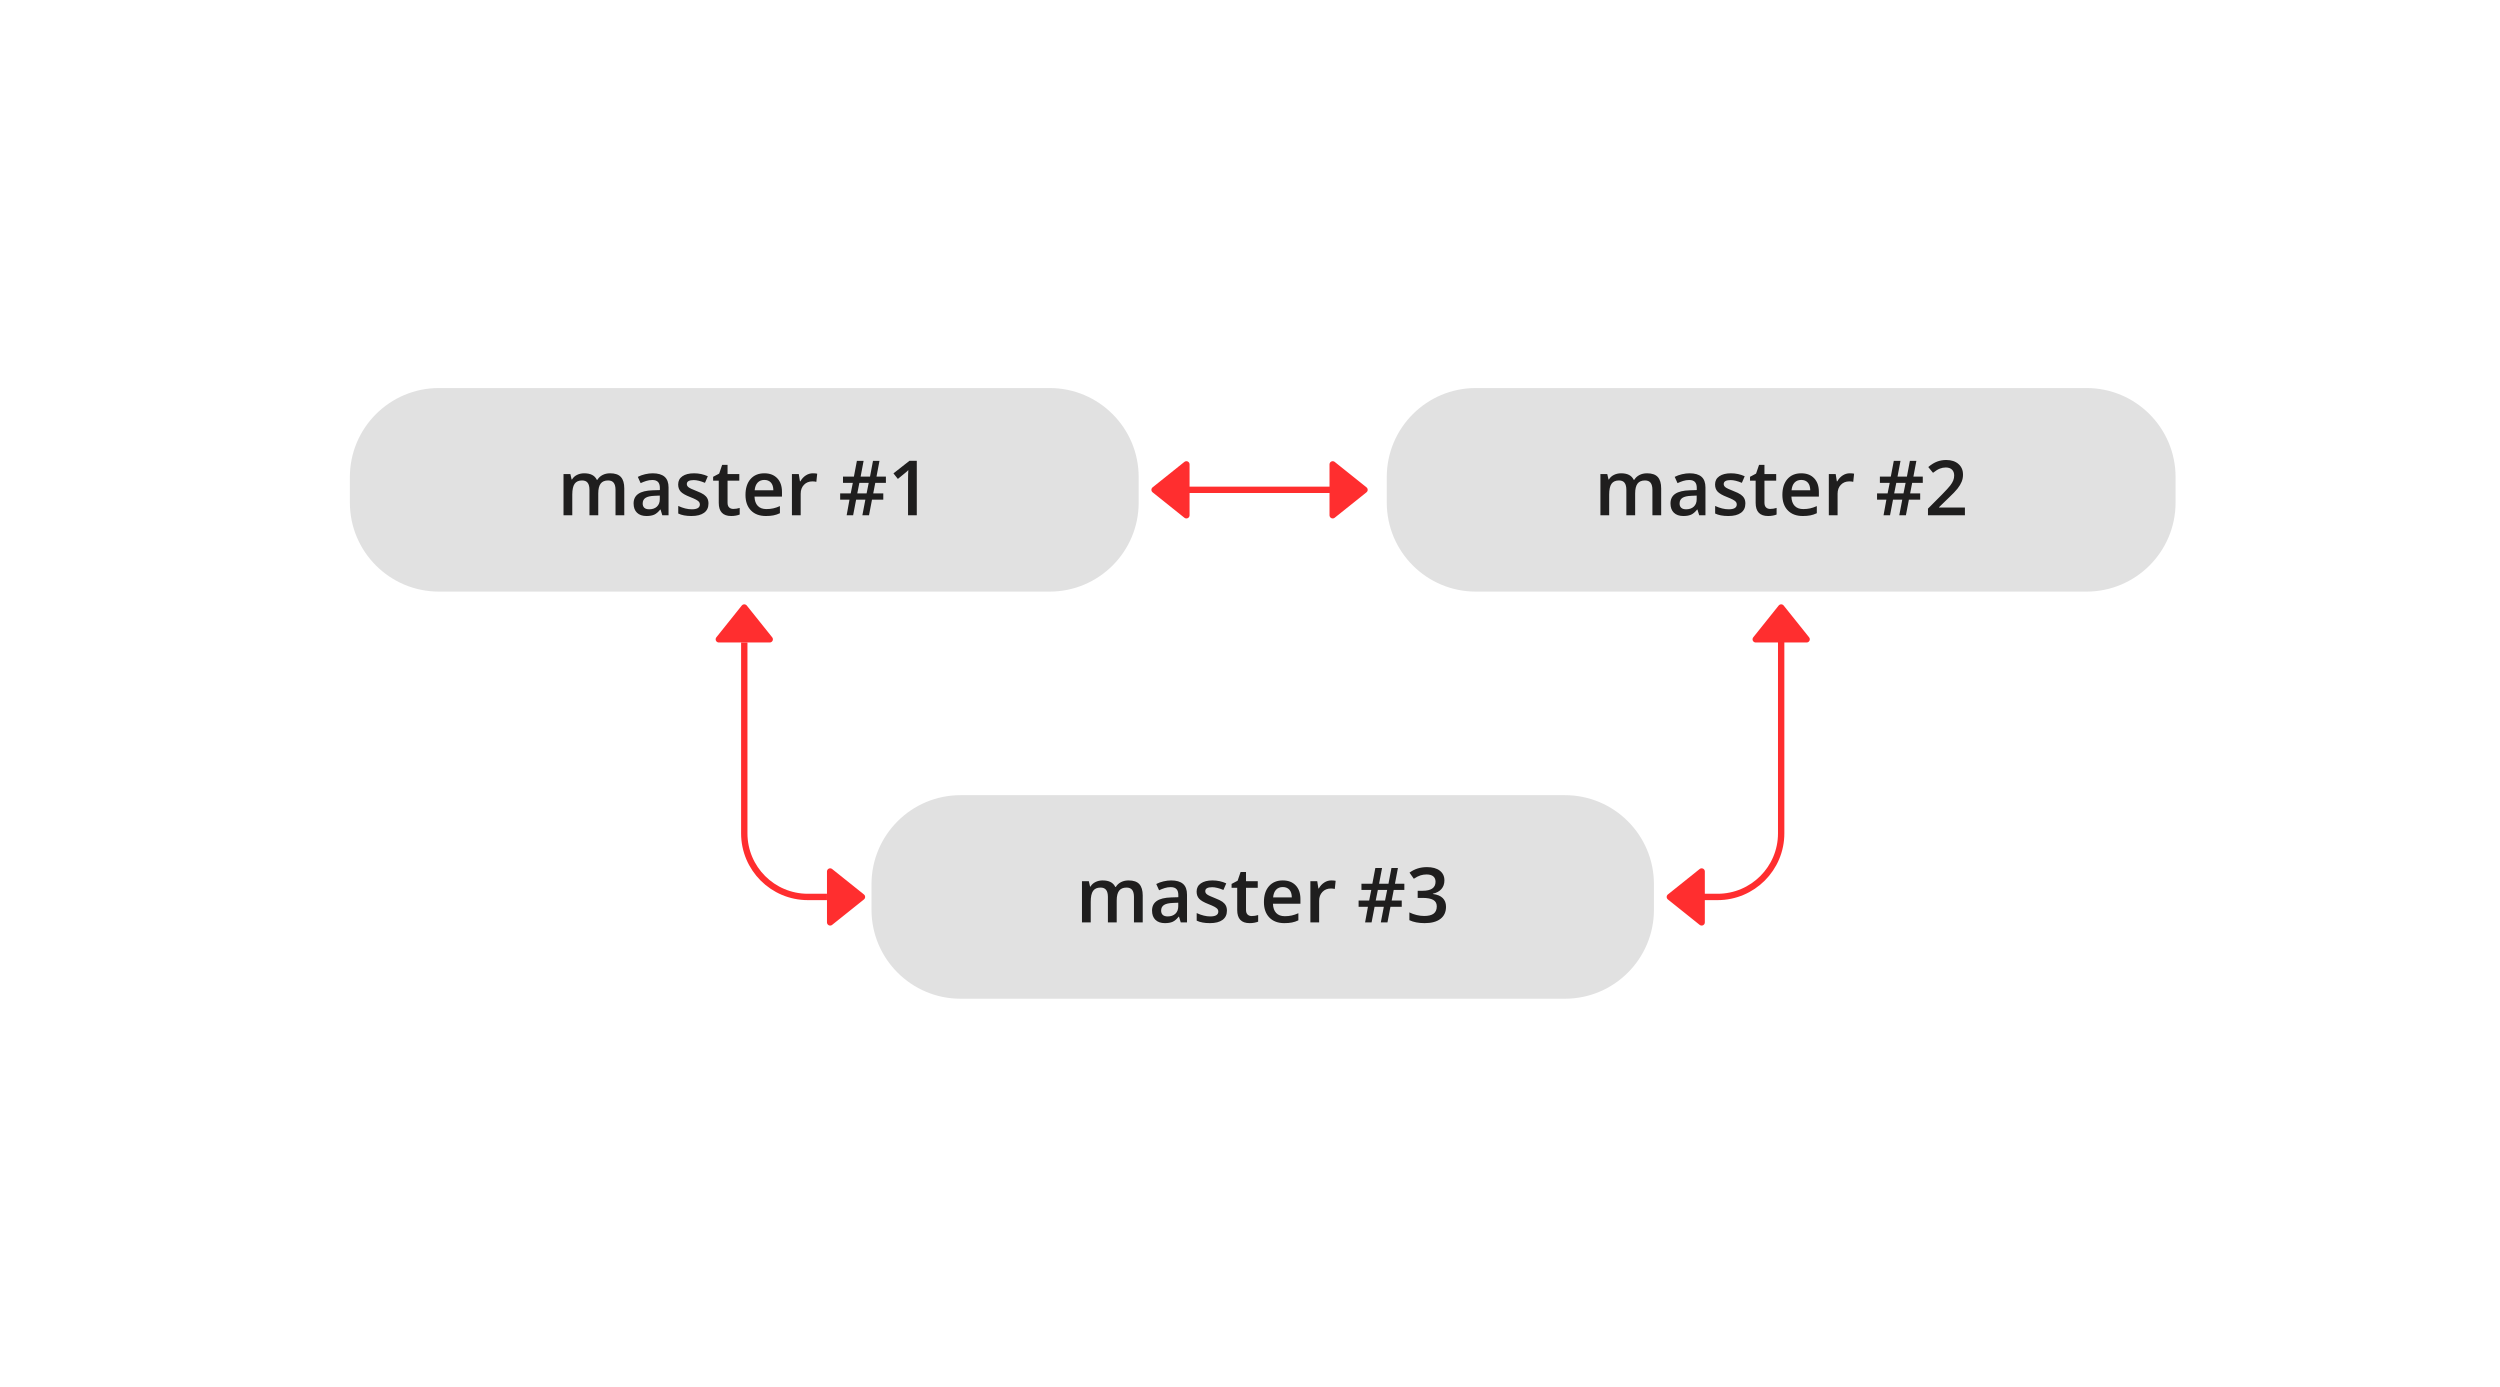
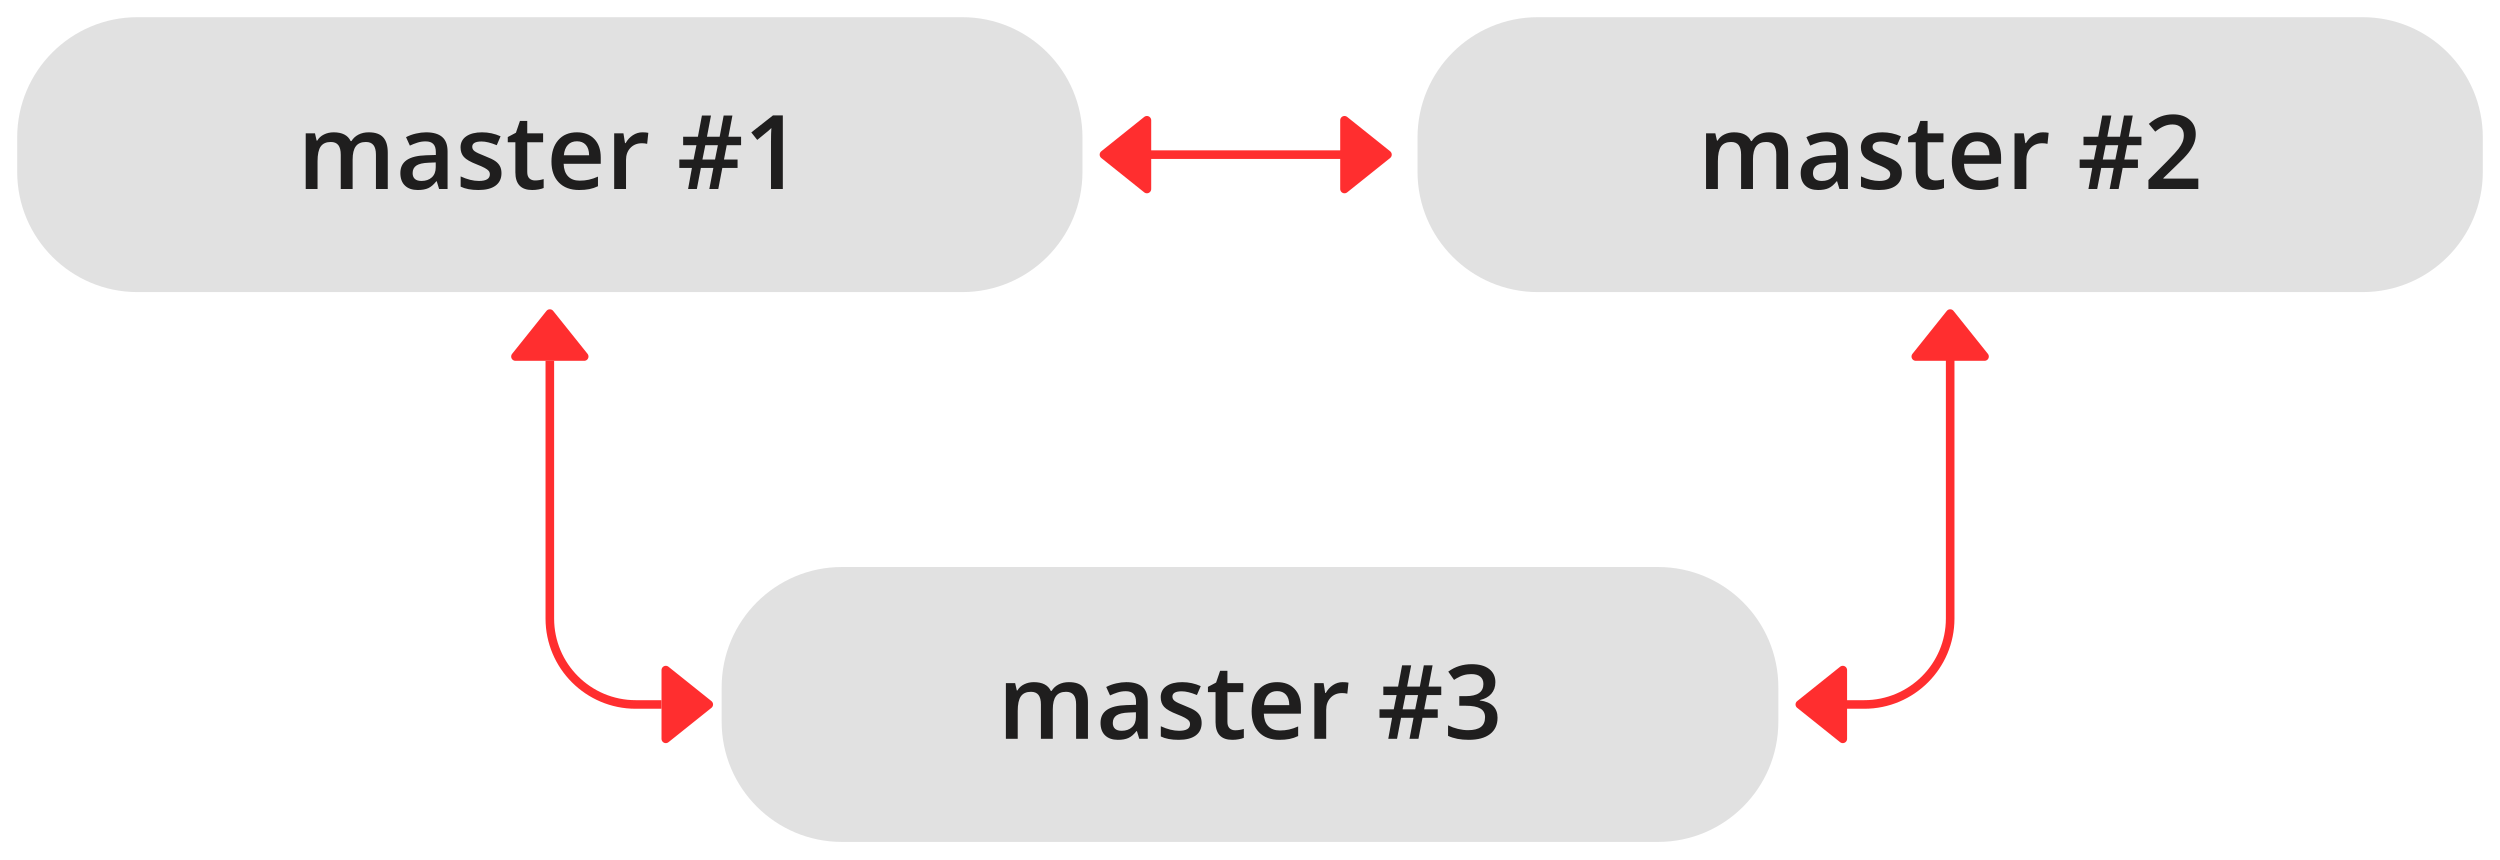
- <svg xmlns="http://www.w3.org/2000/svg" width="393px" height="218px" viewBox="0 0 393 218" version="1.1">
+ <svg xmlns="http://www.w3.org/2000/svg" width="291px" height="100px" viewBox="0 0 291 100" version="1.1">
  <defs />
  <g id="Page-1" stroke="none" stroke-width="1" fill="none" fill-rule="evenodd">
    <g id="mm-3m-mesh-copy">
-       <g id="Round_block-Copy-24" transform="translate(137, 125)">
+       <g id="Round_block-Copy-24" transform="translate(84, 66)">
        <rect id="Rectangle-Copy-14" fill="#E1E1E1" x="0" y="0" width="123" height="32" rx="14" />
        <path d="M38.546,20 L37.163,20 L37.163,16.004 C37.163,15.508 37.069,15.138 36.882,14.894 C36.694,14.649 36.401,14.527 36.003,14.527 C35.472,14.527 35.082,14.7 34.834,15.046 C34.586,15.392 34.462,15.967 34.462,16.771 L34.462,20 L33.085,20 L33.085,13.52 L34.163,13.52 L34.356,14.369 L34.427,14.369 C34.606,14.061 34.867,13.822 35.209,13.654 C35.551,13.486 35.927,13.402 36.337,13.402 C37.333,13.402 37.993,13.742 38.317,14.422 L38.411,14.422 C38.603,14.102 38.872,13.852 39.22,13.672 C39.567,13.492 39.966,13.402 40.415,13.402 C41.188,13.402 41.752,13.598 42.105,13.988 C42.459,14.379 42.636,14.975 42.636,15.775 L42.636,20 L41.259,20 L41.259,16.004 C41.259,15.508 41.164,15.138 40.975,14.894 C40.785,14.649 40.491,14.527 40.093,14.527 C39.558,14.527 39.166,14.694 38.918,15.028 C38.67,15.362 38.546,15.875 38.546,16.566 L38.546,20 Z M48.612,20 L48.337,19.098 L48.29,19.098 C47.978,19.492 47.663,19.761 47.347,19.903 C47.03,20.046 46.624,20.117 46.128,20.117 C45.491,20.117 44.994,19.945 44.637,19.602 C44.279,19.258 44.101,18.771 44.101,18.143 C44.101,17.475 44.349,16.971 44.845,16.631 C45.341,16.291 46.097,16.105 47.112,16.074 L48.231,16.039 L48.231,15.693 C48.231,15.279 48.135,14.97 47.941,14.765 C47.748,14.56 47.448,14.457 47.042,14.457 C46.71,14.457 46.392,14.506 46.087,14.604 C45.782,14.701 45.489,14.816 45.208,14.949 L44.763,13.965 C45.114,13.781 45.499,13.642 45.917,13.546 C46.335,13.45 46.729,13.402 47.101,13.402 C47.925,13.402 48.547,13.582 48.967,13.941 C49.387,14.301 49.597,14.865 49.597,15.635 L49.597,20 L48.612,20 Z M46.562,19.062 C47.062,19.062 47.463,18.923 47.766,18.644 C48.068,18.364 48.22,17.973 48.22,17.469 L48.22,16.906 L47.388,16.941 C46.739,16.965 46.268,17.073 45.973,17.267 C45.678,17.46 45.53,17.756 45.53,18.154 C45.53,18.443 45.616,18.667 45.788,18.825 C45.96,18.983 46.218,19.062 46.562,19.062 Z M55.872,18.154 C55.872,18.787 55.642,19.272 55.181,19.61 C54.72,19.948 54.06,20.117 53.2,20.117 C52.337,20.117 51.644,19.986 51.12,19.725 L51.12,18.535 C51.882,18.887 52.591,19.062 53.247,19.062 C54.095,19.062 54.519,18.807 54.519,18.295 C54.519,18.131 54.472,17.994 54.378,17.885 C54.284,17.775 54.13,17.662 53.915,17.545 C53.7,17.428 53.401,17.295 53.019,17.146 C52.272,16.857 51.768,16.568 51.504,16.279 C51.24,15.99 51.108,15.615 51.108,15.154 C51.108,14.6 51.332,14.169 51.779,13.862 C52.227,13.556 52.835,13.402 53.604,13.402 C54.366,13.402 55.087,13.557 55.767,13.865 L55.321,14.902 C54.622,14.613 54.034,14.469 53.558,14.469 C52.831,14.469 52.468,14.676 52.468,15.09 C52.468,15.293 52.562,15.465 52.752,15.605 C52.941,15.746 53.354,15.939 53.991,16.186 C54.526,16.393 54.915,16.582 55.157,16.754 C55.399,16.926 55.579,17.124 55.696,17.349 C55.813,17.573 55.872,17.842 55.872,18.154 Z M59.774,19.004 C60.11,19.004 60.446,18.951 60.782,18.846 L60.782,19.883 C60.63,19.949 60.434,20.005 60.193,20.05 C59.953,20.095 59.704,20.117 59.446,20.117 C58.142,20.117 57.489,19.43 57.489,18.055 L57.489,14.562 L56.604,14.562 L56.604,13.953 L57.554,13.449 L58.022,12.078 L58.872,12.078 L58.872,13.52 L60.718,13.52 L60.718,14.562 L58.872,14.562 L58.872,18.031 C58.872,18.363 58.955,18.608 59.121,18.767 C59.287,18.925 59.505,19.004 59.774,19.004 Z M64.907,20.117 C63.899,20.117 63.111,19.823 62.543,19.235 C61.975,18.647 61.69,17.838 61.69,16.807 C61.69,15.748 61.954,14.916 62.481,14.311 C63.009,13.705 63.733,13.402 64.655,13.402 C65.511,13.402 66.187,13.662 66.683,14.182 C67.179,14.701 67.427,15.416 67.427,16.326 L67.427,17.07 L63.108,17.07 C63.128,17.699 63.298,18.183 63.618,18.521 C63.938,18.858 64.39,19.027 64.972,19.027 C65.354,19.027 65.711,18.991 66.041,18.919 C66.371,18.847 66.726,18.727 67.104,18.559 L67.104,19.678 C66.769,19.838 66.429,19.951 66.085,20.018 C65.741,20.084 65.349,20.117 64.907,20.117 Z M64.655,14.445 C64.218,14.445 63.867,14.584 63.604,14.861 C63.34,15.139 63.183,15.543 63.132,16.074 L66.073,16.074 C66.065,15.539 65.937,15.134 65.687,14.858 C65.437,14.583 65.093,14.445 64.655,14.445 Z M72.278,13.402 C72.556,13.402 72.784,13.422 72.964,13.461 L72.829,14.744 C72.634,14.697 72.431,14.674 72.22,14.674 C71.669,14.674 71.223,14.854 70.881,15.213 C70.539,15.572 70.368,16.039 70.368,16.613 L70.368,20 L68.991,20 L68.991,13.52 L70.069,13.52 L70.251,14.662 L70.321,14.662 C70.536,14.275 70.816,13.969 71.162,13.742 C71.508,13.516 71.88,13.402 72.278,13.402 Z M82.093,14.902 L81.771,16.566 L83.353,16.566 L83.353,17.551 L81.577,17.551 L81.108,20 L80.065,20 L80.534,17.551 L79.081,17.551 L78.612,20 L77.593,20 L78.038,17.551 L76.573,17.551 L76.573,16.566 L78.231,16.566 L78.565,14.902 L77.019,14.902 L77.019,13.918 L78.735,13.918 L79.204,11.445 L80.259,11.445 L79.79,13.918 L81.267,13.918 L81.735,11.445 L82.755,11.445 L82.286,13.918 L83.763,13.918 L83.763,14.902 L82.093,14.902 Z M79.263,16.566 L80.728,16.566 L81.062,14.902 L79.597,14.902 L79.263,16.566 Z M90.062,13.402 C90.062,13.945 89.903,14.397 89.587,14.759 C89.271,15.12 88.825,15.363 88.251,15.488 L88.251,15.535 C88.938,15.621 89.454,15.835 89.798,16.177 C90.142,16.519 90.313,16.973 90.313,17.539 C90.313,18.363 90.022,18.999 89.44,19.446 C88.858,19.894 88.03,20.117 86.956,20.117 C86.007,20.117 85.206,19.963 84.554,19.654 L84.554,18.43 C84.917,18.609 85.302,18.748 85.708,18.846 C86.114,18.943 86.505,18.992 86.88,18.992 C87.544,18.992 88.04,18.869 88.368,18.623 C88.696,18.377 88.86,17.996 88.86,17.48 C88.86,17.023 88.679,16.688 88.315,16.473 C87.952,16.258 87.382,16.15 86.604,16.15 L85.86,16.15 L85.86,15.031 L86.616,15.031 C87.983,15.031 88.667,14.559 88.667,13.613 C88.667,13.246 88.548,12.963 88.31,12.764 C88.071,12.564 87.72,12.465 87.255,12.465 C86.931,12.465 86.618,12.511 86.317,12.603 C86.017,12.694 85.661,12.873 85.251,13.139 L84.577,12.178 C85.362,11.6 86.274,11.311 87.313,11.311 C88.177,11.311 88.851,11.496 89.335,11.867 C89.819,12.238 90.062,12.75 90.062,13.402 Z" id="text" fill="#1F1E1E" />
      </g>
-       <g id="Round_block-Copy-42" transform="translate(55, 61)">
+       <g id="Round_block-Copy-42" transform="translate(2, 2)">
        <rect id="Rectangle-Copy-14" fill="#E1E1E1" x="0" y="0" width="124" height="32" rx="14" />
        <path d="M39.046,20 L37.663,20 L37.663,16.004 C37.663,15.508 37.569,15.138 37.382,14.894 C37.194,14.649 36.901,14.527 36.503,14.527 C35.972,14.527 35.582,14.7 35.334,15.046 C35.086,15.392 34.962,15.967 34.962,16.771 L34.962,20 L33.585,20 L33.585,13.52 L34.663,13.52 L34.856,14.369 L34.927,14.369 C35.106,14.061 35.367,13.822 35.709,13.654 C36.051,13.486 36.427,13.402 36.837,13.402 C37.833,13.402 38.493,13.742 38.817,14.422 L38.911,14.422 C39.103,14.102 39.372,13.852 39.72,13.672 C40.067,13.492 40.466,13.402 40.915,13.402 C41.688,13.402 42.252,13.598 42.605,13.988 C42.959,14.379 43.136,14.975 43.136,15.775 L43.136,20 L41.759,20 L41.759,16.004 C41.759,15.508 41.664,15.138 41.475,14.894 C41.285,14.649 40.991,14.527 40.593,14.527 C40.058,14.527 39.666,14.694 39.418,15.028 C39.17,15.362 39.046,15.875 39.046,16.566 L39.046,20 Z M49.112,20 L48.837,19.098 L48.79,19.098 C48.478,19.492 48.163,19.761 47.847,19.903 C47.53,20.046 47.124,20.117 46.628,20.117 C45.991,20.117 45.494,19.945 45.137,19.602 C44.779,19.258 44.601,18.771 44.601,18.143 C44.601,17.475 44.849,16.971 45.345,16.631 C45.841,16.291 46.597,16.105 47.612,16.074 L48.731,16.039 L48.731,15.693 C48.731,15.279 48.635,14.97 48.441,14.765 C48.248,14.56 47.948,14.457 47.542,14.457 C47.21,14.457 46.892,14.506 46.587,14.604 C46.282,14.701 45.989,14.816 45.708,14.949 L45.263,13.965 C45.614,13.781 45.999,13.642 46.417,13.546 C46.835,13.45 47.229,13.402 47.601,13.402 C48.425,13.402 49.047,13.582 49.467,13.941 C49.887,14.301 50.097,14.865 50.097,15.635 L50.097,20 L49.112,20 Z M47.062,19.062 C47.562,19.062 47.963,18.923 48.266,18.644 C48.568,18.364 48.72,17.973 48.72,17.469 L48.72,16.906 L47.888,16.941 C47.239,16.965 46.768,17.073 46.473,17.267 C46.178,17.46 46.03,17.756 46.03,18.154 C46.03,18.443 46.116,18.667 46.288,18.825 C46.46,18.983 46.718,19.062 47.062,19.062 Z M56.372,18.154 C56.372,18.787 56.142,19.272 55.681,19.61 C55.22,19.948 54.56,20.117 53.7,20.117 C52.837,20.117 52.144,19.986 51.62,19.725 L51.62,18.535 C52.382,18.887 53.091,19.062 53.747,19.062 C54.595,19.062 55.019,18.807 55.019,18.295 C55.019,18.131 54.972,17.994 54.878,17.885 C54.784,17.775 54.63,17.662 54.415,17.545 C54.2,17.428 53.901,17.295 53.519,17.146 C52.772,16.857 52.268,16.568 52.004,16.279 C51.74,15.99 51.608,15.615 51.608,15.154 C51.608,14.6 51.832,14.169 52.279,13.862 C52.727,13.556 53.335,13.402 54.104,13.402 C54.866,13.402 55.587,13.557 56.267,13.865 L55.821,14.902 C55.122,14.613 54.534,14.469 54.058,14.469 C53.331,14.469 52.968,14.676 52.968,15.09 C52.968,15.293 53.062,15.465 53.252,15.605 C53.441,15.746 53.854,15.939 54.491,16.186 C55.026,16.393 55.415,16.582 55.657,16.754 C55.899,16.926 56.079,17.124 56.196,17.349 C56.313,17.573 56.372,17.842 56.372,18.154 Z M60.274,19.004 C60.61,19.004 60.946,18.951 61.282,18.846 L61.282,19.883 C61.13,19.949 60.934,20.005 60.693,20.05 C60.453,20.095 60.204,20.117 59.946,20.117 C58.642,20.117 57.989,19.43 57.989,18.055 L57.989,14.562 L57.104,14.562 L57.104,13.953 L58.054,13.449 L58.522,12.078 L59.372,12.078 L59.372,13.52 L61.218,13.52 L61.218,14.562 L59.372,14.562 L59.372,18.031 C59.372,18.363 59.455,18.608 59.621,18.767 C59.787,18.925 60.005,19.004 60.274,19.004 Z M65.407,20.117 C64.399,20.117 63.611,19.823 63.043,19.235 C62.475,18.647 62.19,17.838 62.19,16.807 C62.19,15.748 62.454,14.916 62.981,14.311 C63.509,13.705 64.233,13.402 65.155,13.402 C66.011,13.402 66.687,13.662 67.183,14.182 C67.679,14.701 67.927,15.416 67.927,16.326 L67.927,17.07 L63.608,17.07 C63.628,17.699 63.798,18.183 64.118,18.521 C64.438,18.858 64.89,19.027 65.472,19.027 C65.854,19.027 66.211,18.991 66.541,18.919 C66.871,18.847 67.226,18.727 67.604,18.559 L67.604,19.678 C67.269,19.838 66.929,19.951 66.585,20.018 C66.241,20.084 65.849,20.117 65.407,20.117 Z M65.155,14.445 C64.718,14.445 64.367,14.584 64.104,14.861 C63.84,15.139 63.683,15.543 63.632,16.074 L66.573,16.074 C66.565,15.539 66.437,15.134 66.187,14.858 C65.937,14.583 65.593,14.445 65.155,14.445 Z M72.778,13.402 C73.056,13.402 73.284,13.422 73.464,13.461 L73.329,14.744 C73.134,14.697 72.931,14.674 72.72,14.674 C72.169,14.674 71.723,14.854 71.381,15.213 C71.039,15.572 70.868,16.039 70.868,16.613 L70.868,20 L69.491,20 L69.491,13.52 L70.569,13.52 L70.751,14.662 L70.821,14.662 C71.036,14.275 71.316,13.969 71.662,13.742 C72.008,13.516 72.38,13.402 72.778,13.402 Z M82.593,14.902 L82.271,16.566 L83.853,16.566 L83.853,17.551 L82.077,17.551 L81.608,20 L80.565,20 L81.034,17.551 L79.581,17.551 L79.112,20 L78.093,20 L78.538,17.551 L77.073,17.551 L77.073,16.566 L78.731,16.566 L79.065,14.902 L77.519,14.902 L77.519,13.918 L79.235,13.918 L79.704,11.445 L80.759,11.445 L80.29,13.918 L81.767,13.918 L82.235,11.445 L83.255,11.445 L82.786,13.918 L84.263,13.918 L84.263,14.902 L82.593,14.902 Z M79.763,16.566 L81.228,16.566 L81.562,14.902 L80.097,14.902 L79.763,16.566 Z M89.12,20 L87.743,20 L87.743,14.469 C87.743,13.809 87.759,13.285 87.79,12.898 C87.7,12.992 87.59,13.096 87.459,13.209 C87.328,13.322 86.89,13.682 86.144,14.287 L85.452,13.414 L87.972,11.434 L89.12,11.434 L89.12,20 Z" id="text" fill="#1F1E1E" />
      </g>
-       <g id="Round_block-Copy-43" transform="translate(218, 61)">
+       <g id="Round_block-Copy-43" transform="translate(165, 2)">
        <rect id="Rectangle-Copy-14" fill="#E1E1E1" x="0" y="0" width="124" height="32" rx="14" />
        <path d="M39.046,20 L37.663,20 L37.663,16.004 C37.663,15.508 37.569,15.138 37.382,14.894 C37.194,14.649 36.901,14.527 36.503,14.527 C35.972,14.527 35.582,14.7 35.334,15.046 C35.086,15.392 34.962,15.967 34.962,16.771 L34.962,20 L33.585,20 L33.585,13.52 L34.663,13.52 L34.856,14.369 L34.927,14.369 C35.106,14.061 35.367,13.822 35.709,13.654 C36.051,13.486 36.427,13.402 36.837,13.402 C37.833,13.402 38.493,13.742 38.817,14.422 L38.911,14.422 C39.103,14.102 39.372,13.852 39.72,13.672 C40.067,13.492 40.466,13.402 40.915,13.402 C41.688,13.402 42.252,13.598 42.605,13.988 C42.959,14.379 43.136,14.975 43.136,15.775 L43.136,20 L41.759,20 L41.759,16.004 C41.759,15.508 41.664,15.138 41.475,14.894 C41.285,14.649 40.991,14.527 40.593,14.527 C40.058,14.527 39.666,14.694 39.418,15.028 C39.17,15.362 39.046,15.875 39.046,16.566 L39.046,20 Z M49.112,20 L48.837,19.098 L48.79,19.098 C48.478,19.492 48.163,19.761 47.847,19.903 C47.53,20.046 47.124,20.117 46.628,20.117 C45.991,20.117 45.494,19.945 45.137,19.602 C44.779,19.258 44.601,18.771 44.601,18.143 C44.601,17.475 44.849,16.971 45.345,16.631 C45.841,16.291 46.597,16.105 47.612,16.074 L48.731,16.039 L48.731,15.693 C48.731,15.279 48.635,14.97 48.441,14.765 C48.248,14.56 47.948,14.457 47.542,14.457 C47.21,14.457 46.892,14.506 46.587,14.604 C46.282,14.701 45.989,14.816 45.708,14.949 L45.263,13.965 C45.614,13.781 45.999,13.642 46.417,13.546 C46.835,13.45 47.229,13.402 47.601,13.402 C48.425,13.402 49.047,13.582 49.467,13.941 C49.887,14.301 50.097,14.865 50.097,15.635 L50.097,20 L49.112,20 Z M47.062,19.062 C47.562,19.062 47.963,18.923 48.266,18.644 C48.568,18.364 48.72,17.973 48.72,17.469 L48.72,16.906 L47.888,16.941 C47.239,16.965 46.768,17.073 46.473,17.267 C46.178,17.46 46.03,17.756 46.03,18.154 C46.03,18.443 46.116,18.667 46.288,18.825 C46.46,18.983 46.718,19.062 47.062,19.062 Z M56.372,18.154 C56.372,18.787 56.142,19.272 55.681,19.61 C55.22,19.948 54.56,20.117 53.7,20.117 C52.837,20.117 52.144,19.986 51.62,19.725 L51.62,18.535 C52.382,18.887 53.091,19.062 53.747,19.062 C54.595,19.062 55.019,18.807 55.019,18.295 C55.019,18.131 54.972,17.994 54.878,17.885 C54.784,17.775 54.63,17.662 54.415,17.545 C54.2,17.428 53.901,17.295 53.519,17.146 C52.772,16.857 52.268,16.568 52.004,16.279 C51.74,15.99 51.608,15.615 51.608,15.154 C51.608,14.6 51.832,14.169 52.279,13.862 C52.727,13.556 53.335,13.402 54.104,13.402 C54.866,13.402 55.587,13.557 56.267,13.865 L55.821,14.902 C55.122,14.613 54.534,14.469 54.058,14.469 C53.331,14.469 52.968,14.676 52.968,15.09 C52.968,15.293 53.062,15.465 53.252,15.605 C53.441,15.746 53.854,15.939 54.491,16.186 C55.026,16.393 55.415,16.582 55.657,16.754 C55.899,16.926 56.079,17.124 56.196,17.349 C56.313,17.573 56.372,17.842 56.372,18.154 Z M60.274,19.004 C60.61,19.004 60.946,18.951 61.282,18.846 L61.282,19.883 C61.13,19.949 60.934,20.005 60.693,20.05 C60.453,20.095 60.204,20.117 59.946,20.117 C58.642,20.117 57.989,19.43 57.989,18.055 L57.989,14.562 L57.104,14.562 L57.104,13.953 L58.054,13.449 L58.522,12.078 L59.372,12.078 L59.372,13.52 L61.218,13.52 L61.218,14.562 L59.372,14.562 L59.372,18.031 C59.372,18.363 59.455,18.608 59.621,18.767 C59.787,18.925 60.005,19.004 60.274,19.004 Z M65.407,20.117 C64.399,20.117 63.611,19.823 63.043,19.235 C62.475,18.647 62.19,17.838 62.19,16.807 C62.19,15.748 62.454,14.916 62.981,14.311 C63.509,13.705 64.233,13.402 65.155,13.402 C66.011,13.402 66.687,13.662 67.183,14.182 C67.679,14.701 67.927,15.416 67.927,16.326 L67.927,17.07 L63.608,17.07 C63.628,17.699 63.798,18.183 64.118,18.521 C64.438,18.858 64.89,19.027 65.472,19.027 C65.854,19.027 66.211,18.991 66.541,18.919 C66.871,18.847 67.226,18.727 67.604,18.559 L67.604,19.678 C67.269,19.838 66.929,19.951 66.585,20.018 C66.241,20.084 65.849,20.117 65.407,20.117 Z M65.155,14.445 C64.718,14.445 64.367,14.584 64.104,14.861 C63.84,15.139 63.683,15.543 63.632,16.074 L66.573,16.074 C66.565,15.539 66.437,15.134 66.187,14.858 C65.937,14.583 65.593,14.445 65.155,14.445 Z M72.778,13.402 C73.056,13.402 73.284,13.422 73.464,13.461 L73.329,14.744 C73.134,14.697 72.931,14.674 72.72,14.674 C72.169,14.674 71.723,14.854 71.381,15.213 C71.039,15.572 70.868,16.039 70.868,16.613 L70.868,20 L69.491,20 L69.491,13.52 L70.569,13.52 L70.751,14.662 L70.821,14.662 C71.036,14.275 71.316,13.969 71.662,13.742 C72.008,13.516 72.38,13.402 72.778,13.402 Z M82.593,14.902 L82.271,16.566 L83.853,16.566 L83.853,17.551 L82.077,17.551 L81.608,20 L80.565,20 L81.034,17.551 L79.581,17.551 L79.112,20 L78.093,20 L78.538,17.551 L77.073,17.551 L77.073,16.566 L78.731,16.566 L79.065,14.902 L77.519,14.902 L77.519,13.918 L79.235,13.918 L79.704,11.445 L80.759,11.445 L80.29,13.918 L81.767,13.918 L82.235,11.445 L83.255,11.445 L82.786,13.918 L84.263,13.918 L84.263,14.902 L82.593,14.902 Z M79.763,16.566 L81.228,16.566 L81.562,14.902 L80.097,14.902 L79.763,16.566 Z M90.884,20 L85.077,20 L85.077,18.957 L87.286,16.736 C87.938,16.068 88.371,15.595 88.584,15.315 C88.797,15.036 88.952,14.773 89.05,14.527 C89.147,14.281 89.196,14.018 89.196,13.736 C89.196,13.35 89.08,13.045 88.848,12.822 C88.615,12.6 88.294,12.488 87.884,12.488 C87.556,12.488 87.238,12.549 86.932,12.67 C86.625,12.791 86.271,13.01 85.868,13.326 L85.124,12.418 C85.601,12.016 86.063,11.73 86.513,11.562 C86.962,11.395 87.44,11.311 87.948,11.311 C88.745,11.311 89.384,11.519 89.864,11.935 C90.345,12.351 90.585,12.91 90.585,13.613 C90.585,14 90.516,14.367 90.377,14.715 C90.238,15.063 90.025,15.421 89.738,15.79 C89.451,16.159 88.974,16.658 88.306,17.287 L86.817,18.729 L86.817,18.787 L90.884,18.787 L90.884,20 Z" id="text" fill="#1F1E1E" />
      </g>
-       <g id="Arrow2" transform="translate(112, 95)" stroke="#FF2E2F">
+       <g id="Arrow2" transform="translate(59, 36)" stroke="#FF2E2F">
        <path d="M5,6 L5,36 L5,36 C5,41.523 9.477,46 15,46 L18,46" id="Path-8-Copy-28" />
        <g id="Arrow_red" transform="translate(18, 41.5)" fill="#FF2E2F" stroke-linejoin="round">
          <polygon id="Path-14-Copy-14" transform="translate(3, 4.5) rotate(-270) translate(-3, -4.5) " points="-1 7 3 2 7 7" />
        </g>
        <g id="Arrow_red" transform="translate(5, 3) scale(-1, 1) rotate(-90) translate(-5, -3) translate(2, -1.5)" fill="#FF2E2F" stroke-linejoin="round">
          <polygon id="Path-14-Copy-14" transform="translate(3, 4.5) rotate(-270) translate(-3, -4.5) " points="-1 7 3 2 7 7" />
        </g>
      </g>
-       <g id="Arrow3" transform="translate(262, 95)" stroke="#FF2E2F">
+       <g id="Arrow3" transform="translate(209, 36)" stroke="#FF2E2F">
        <path d="M5,5 L5,36 L5,36 C5,41.523 9.477,46 15,46 L18,46" id="Path-8-Copy-27" transform="translate(11.5, 25.5) scale(-1, 1) translate(-11.5, -25.5) " />
        <g id="Arrow_red" transform="translate(18, 3) scale(-1, 1) rotate(-90) translate(-18, -3) translate(15, -1.5)" fill="#FF2E2F" stroke-linejoin="round">
          <polygon id="Path-14-Copy-14" transform="translate(3, 4.5) rotate(-270) translate(-3, -4.5) " points="-1 7 3 2 7 7" />
        </g>
        <g id="Arrow_red" transform="translate(3, 46) scale(-1, 1) translate(-3, -46) translate(0, 41.5)" fill="#FF2E2F" stroke-linejoin="round">
          <polygon id="Path-14-Copy-14" transform="translate(3, 4.5) rotate(-270) translate(-3, -4.5) " points="-1 7 3 2 7 7" />
        </g>
      </g>
-       <g id="Arrow1" transform="translate(181, 72)" stroke="#FF2E2F">
+       <g id="Arrow1" transform="translate(128, 13)" stroke="#FF2E2F">
        <g id="Arrow_red" transform="translate(28, 0.5)" fill="#FF2E2F" stroke-linejoin="round">
          <polygon id="Path-14-Copy-14" transform="translate(3, 4.5) rotate(-270) translate(-3, -4.5) " points="-1 7 3 2 7 7" />
        </g>
        <g id="Arrow_red" transform="translate(3, 5) scale(-1, 1) translate(-3, -5) translate(0, 0.5)" fill="#FF2E2F" stroke-linejoin="round">
          <polygon id="Path-14-Copy-14" transform="translate(3, 4.5) rotate(-270) translate(-3, -4.5) " points="-1 7 3 2 7 7" />
        </g>
        <path d="M5,5 L31,5" id="Path-15-Copy" />
      </g>
    </g>
  </g>
</svg>
